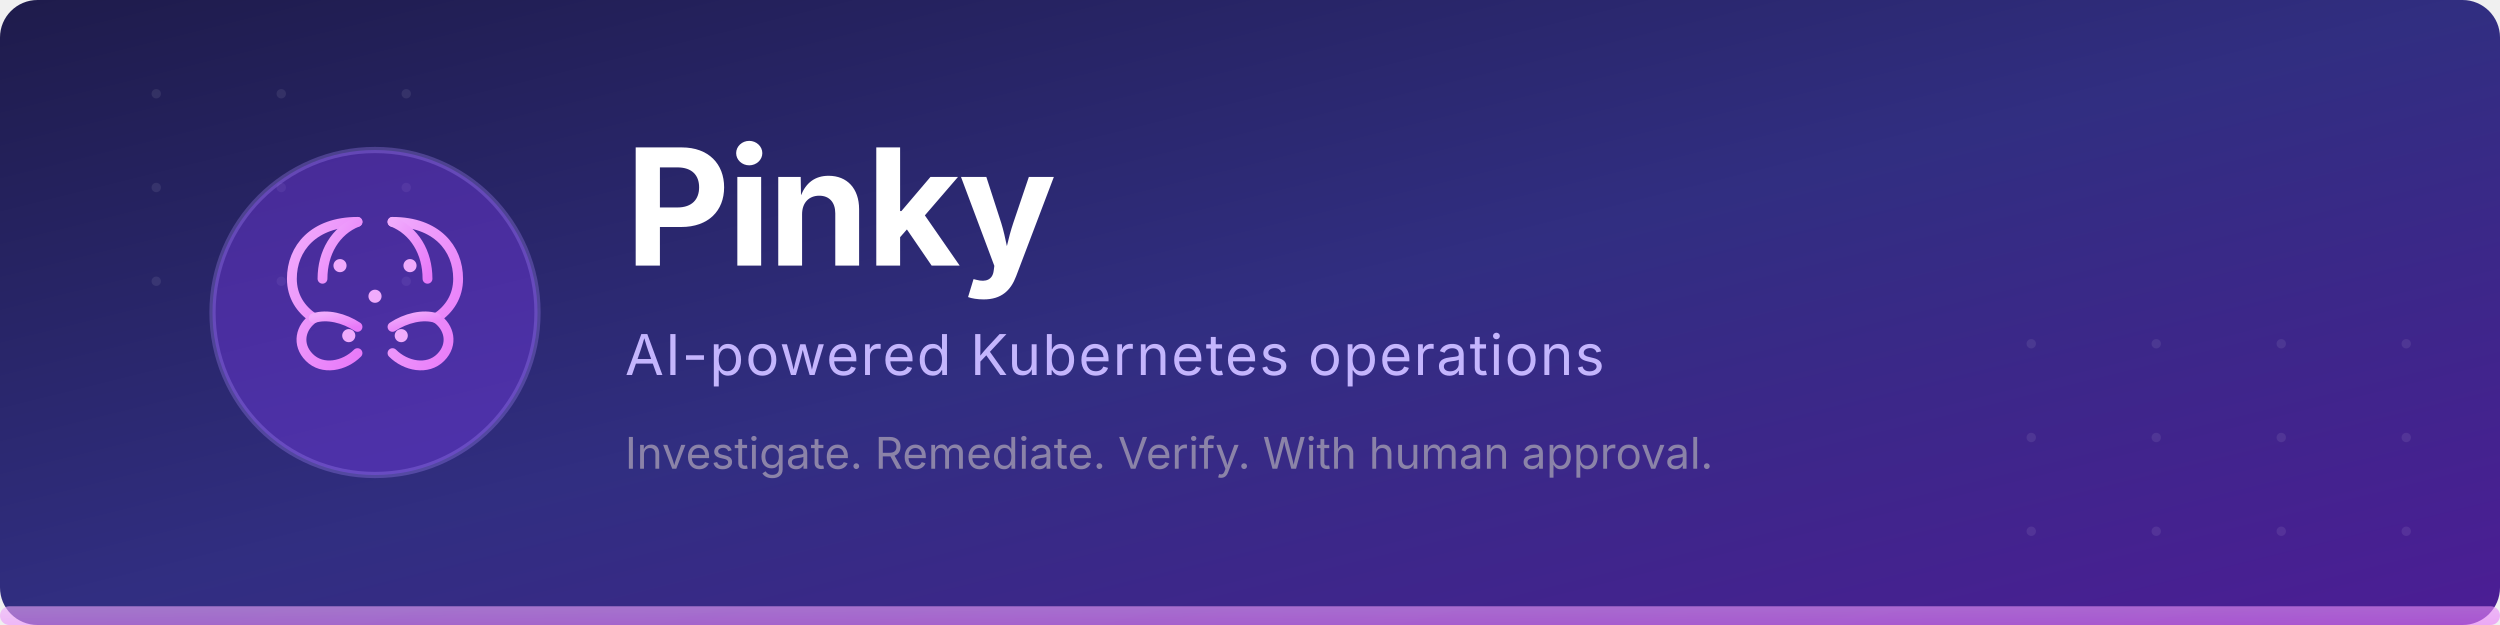
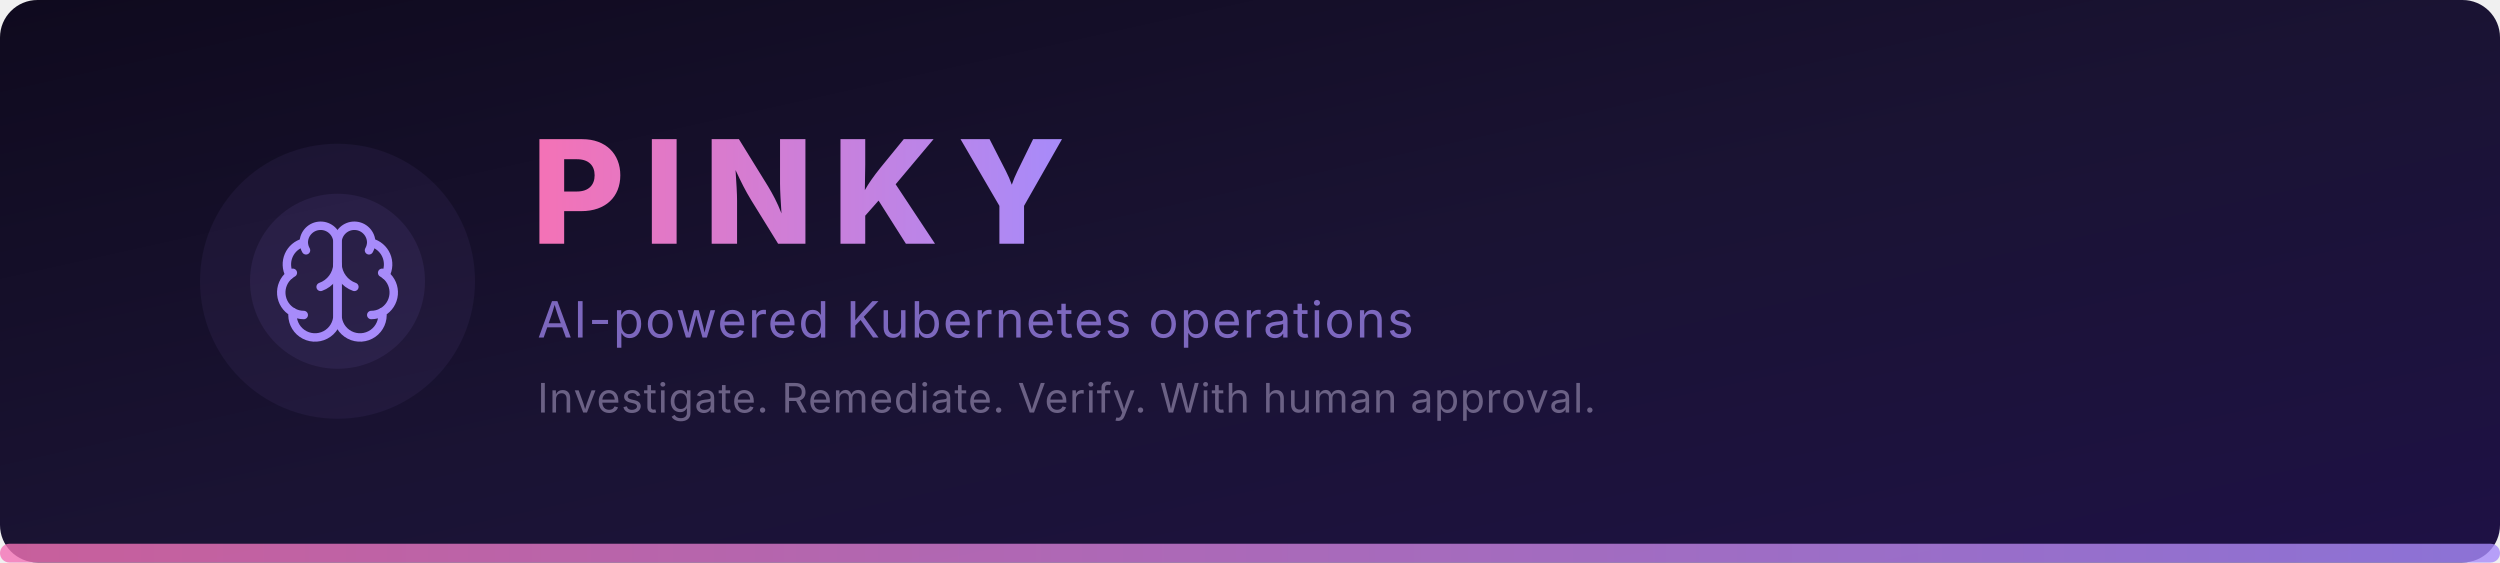
- <svg xmlns="http://www.w3.org/2000/svg" viewBox="0 0 800 200" width="800" height="200">
+ <svg xmlns="http://www.w3.org/2000/svg" viewBox="0 0 800 180" width="800" height="180">
  <defs>
    <linearGradient id="bgGrad" x1="0%" y1="0%" x2="100%" y2="100%">
-       <stop offset="0%" style="stop-color:#1e1b4b;stop-opacity:1" />
-       <stop offset="50%" style="stop-color:#312e81;stop-opacity:1" />
-       <stop offset="100%" style="stop-color:#4c1d95;stop-opacity:1" />
+       <stop offset="0%" style="stop-color:#0f0a1e;stop-opacity:1" />
+       <stop offset="50%" style="stop-color:#1a1333;stop-opacity:1" />
+       <stop offset="100%" style="stop-color:#1e1145;stop-opacity:1" />
    </linearGradient>
-     <linearGradient id="brainGrad" x1="0%" y1="0%" x2="100%" y2="100%">
-       <stop offset="0%" style="stop-color:#f0abfc;stop-opacity:1" />
-       <stop offset="100%" style="stop-color:#e879f9;stop-opacity:1" />
+     <linearGradient id="textGrad" x1="0%" y1="0%" x2="100%" y2="0%">
+       <stop offset="0%" style="stop-color:#f472b6" />
+       <stop offset="100%" style="stop-color:#a78bfa" />
    </linearGradient>
-     <linearGradient id="accentGrad" x1="0%" y1="0%" x2="100%" y2="0%">
-       <stop offset="0%" style="stop-color:#a78bfa;stop-opacity:0.3" />
-       <stop offset="100%" style="stop-color:#7c3aed;stop-opacity:0" />
+     <linearGradient id="accentLine" x1="0%" y1="0%" x2="100%" y2="0%">
+       <stop offset="0%" style="stop-color:#f472b6;stop-opacity:0.8" />
+       <stop offset="100%" style="stop-color:#a78bfa;stop-opacity:0.8" />
    </linearGradient>
  </defs>
-   <rect width="800" height="200" rx="12" fill="url(#bgGrad)" />
-   <g opacity="0.08" fill="white">
-     <circle cx="50" cy="30" r="1.5" />
-     <circle cx="90" cy="30" r="1.5" />
-     <circle cx="130" cy="30" r="1.5" />
-     <circle cx="50" cy="60" r="1.5" />
-     <circle cx="90" cy="60" r="1.5" />
-     <circle cx="130" cy="60" r="1.5" />
-     <circle cx="50" cy="90" r="1.5" />
-     <circle cx="90" cy="90" r="1.5" />
-     <circle cx="130" cy="90" r="1.5" />
-     <circle cx="650" cy="110" r="1.5" />
-     <circle cx="690" cy="110" r="1.5" />
-     <circle cx="730" cy="110" r="1.5" />
-     <circle cx="770" cy="110" r="1.5" />
-     <circle cx="650" cy="140" r="1.5" />
-     <circle cx="690" cy="140" r="1.5" />
-     <circle cx="730" cy="140" r="1.5" />
-     <circle cx="770" cy="140" r="1.5" />
-     <circle cx="650" cy="170" r="1.5" />
-     <circle cx="690" cy="170" r="1.5" />
-     <circle cx="730" cy="170" r="1.5" />
-     <circle cx="770" cy="170" r="1.5" />
+   <rect width="800" height="180" rx="12" fill="url(#bgGrad)" />
+   <circle cx="108" cy="90" r="44" fill="#a78bfa" opacity="0.06" />
+   <circle cx="108" cy="90" r="28" fill="#a78bfa" opacity="0.08" />
+   <g transform="translate(108,90) scale(1.8)" fill="none" stroke="#a78bfa" stroke-width="1.5" stroke-linecap="round" stroke-linejoin="round">
+     <path d="M0-7a3 3 0 0 0-5.997.125 4 4 0 0 0-2.526 5.77 4 4 0 0 0 .556 6.588A4 4 0 1 0 0 6Z" />
+     <path d="M0-7a3 3 0 0 1 5.997.125 4 4 0 0 1 2.526 5.77 4 4 0 0 1-.556 6.588A4 4 0 1 1 0 6Z" />
+     <path d="M3 1a4.5 4.5 0 0 1-3-4 4.5 4.5 0 0 1-3 4" />
+     <path d="M5.599-5.5a3 3 0 0 0 .399-1.375" />
+     <path d="M-5.997-6.875A3 3 0 0 0-5.599-5.5" />
+     <path d="M-8.523-1.104a4 4 0 0 1 .585-.396" />
+     <path d="M7.938-1.5a4 4 0 0 1 .585.396" />
+     <path d="M-6 6a4 4 0 0 1-1.967-.516" />
+     <path d="M7.967 5.484A4 4 0 0 1 6 6" />
  </g>
-   <rect x="0" y="194" width="800" height="6" rx="3" fill="url(#brainGrad)" opacity="0.6" />
-   <circle cx="120" cy="100" r="52" fill="rgba(124,58,237,0.4)" stroke="rgba(167,139,250,0.3)" stroke-width="2" />
-   <g transform="translate(120,92) scale(0.7)" fill="none" stroke="url(#brainGrad)" stroke-width="4.5" stroke-linecap="round" stroke-linejoin="round">
-     <path d="M-8,-30 C-28,-30 -38,-18 -38,-4 C-38,4 -34,10 -28,14 C-34,18 -36,26 -30,32 C-24,38 -14,36 -8,30" />
-     <path d="M-8,-30 C-18,-26 -24,-16 -24,-4" />
-     <path d="M-28,14 C-22,12 -14,14 -8,18" />
-     <path d="M8,-30 C28,-30 38,-18 38,-4 C38,4 34,10 28,14 C34,18 36,26 30,32 C24,38 14,36 8,30" />
-     <path d="M8,-30 C18,-26 24,-16 24,-4" />
-     <path d="M28,14 C22,12 14,14 8,18" />
-     <path d="M0,-30 L0,36" />
-     <circle cx="-16" cy="-10" r="3" fill="#f0abfc" stroke="none" />
-     <circle cx="16" cy="-10" r="3" fill="#f0abfc" stroke="none" />
-     <circle cx="-12" cy="22" r="3" fill="#f0abfc" stroke="none" />
-     <circle cx="12" cy="22" r="3" fill="#f0abfc" stroke="none" />
-     <circle cx="0" cy="4" r="3" fill="#f0abfc" stroke="none" />
-   </g>
-   <text x="200" y="85" font-family="system-ui, -apple-system, sans-serif" font-size="52" font-weight="700" fill="white" letter-spacing="-1">Pinky</text>
-   <text x="200" y="120" font-family="system-ui, -apple-system, sans-serif" font-size="18" fill="#c4b5fd" letter-spacing="0.5">AI-powered Kubernetes operations</text>
-   <text x="200" y="150" font-family="system-ui, -apple-system, sans-serif" font-size="14" fill="#8b83a8">Investigate. Remediate. Verify. With human approval.</text>
+   <text x="170" y="78" font-family="system-ui, -apple-system, 'Segoe UI', sans-serif" font-size="46" font-weight="800" fill="url(#textGrad)" letter-spacing="6">PINKY</text>
+   <text x="172" y="108" font-family="system-ui, -apple-system, 'Segoe UI', sans-serif" font-size="16" fill="#a78bfa" opacity="0.7" letter-spacing="0.5">AI-powered Kubernetes operations</text>
+   <text x="172" y="132" font-family="system-ui, -apple-system, 'Segoe UI', sans-serif" font-size="13" fill="#6b6185" letter-spacing="0.3">Investigate. Remediate. Verify. With human approval.</text>
+   <rect x="0" y="174" width="800" height="6" rx="3" fill="url(#accentLine)" />
</svg>
